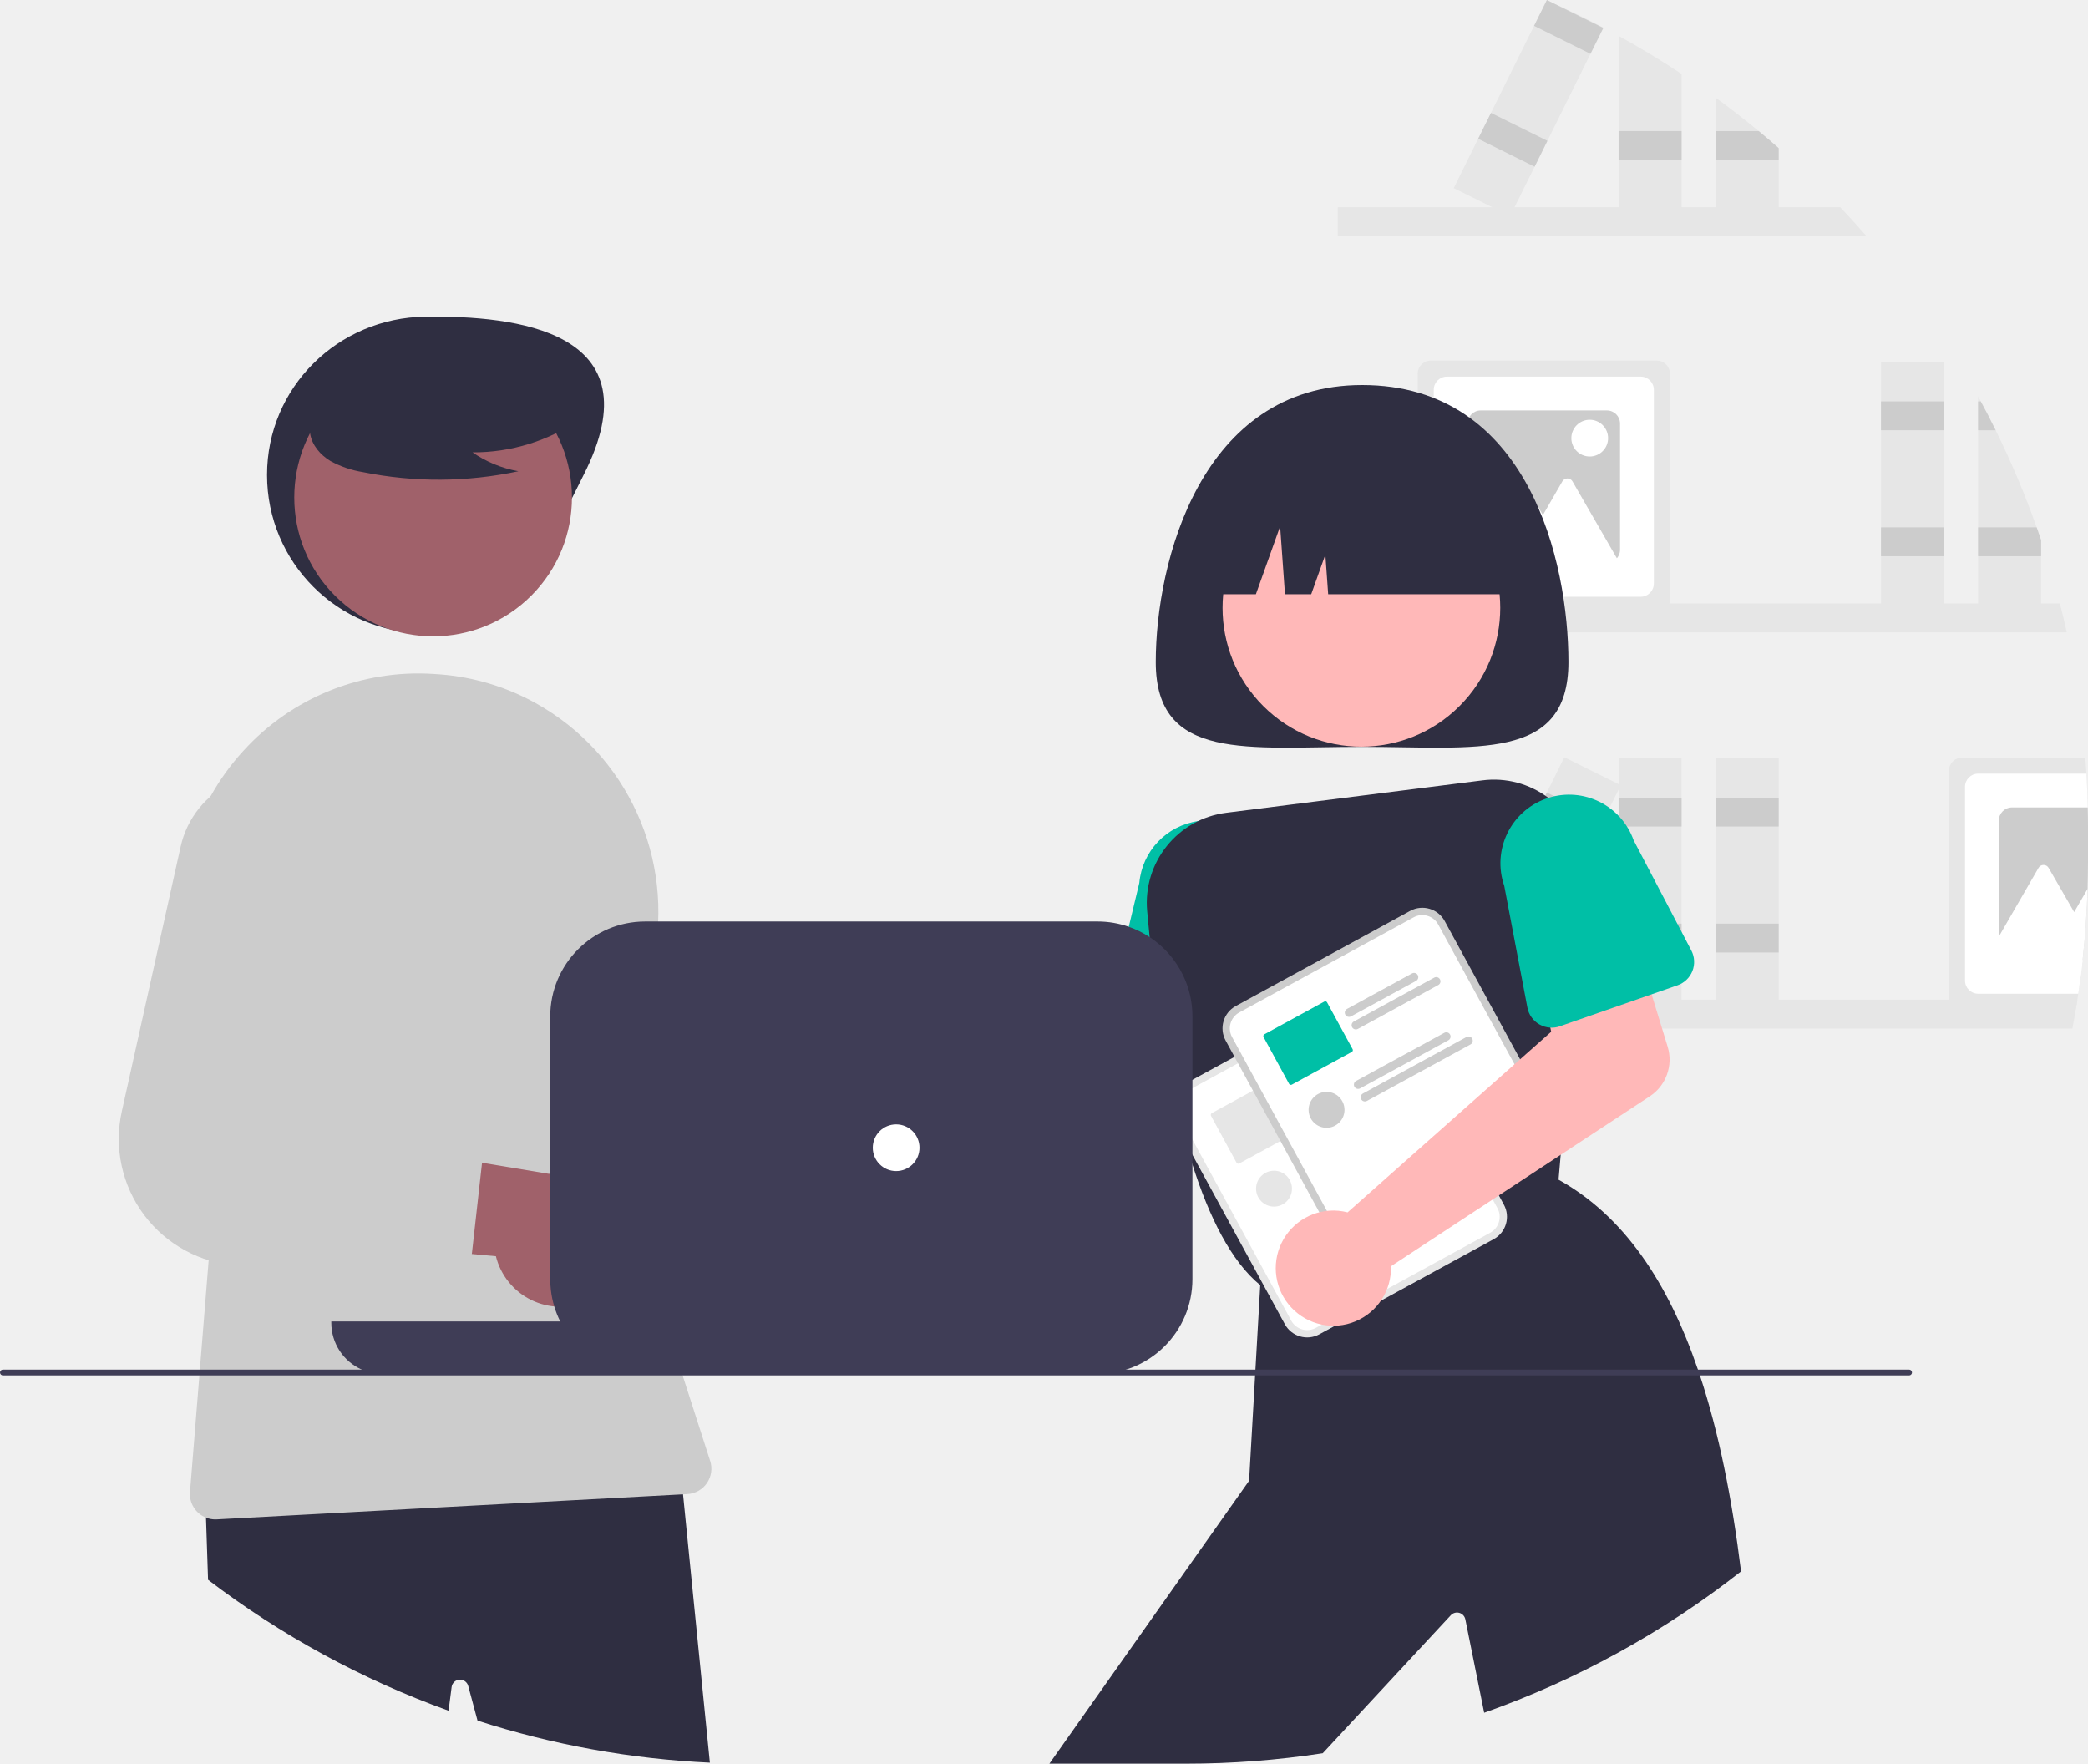
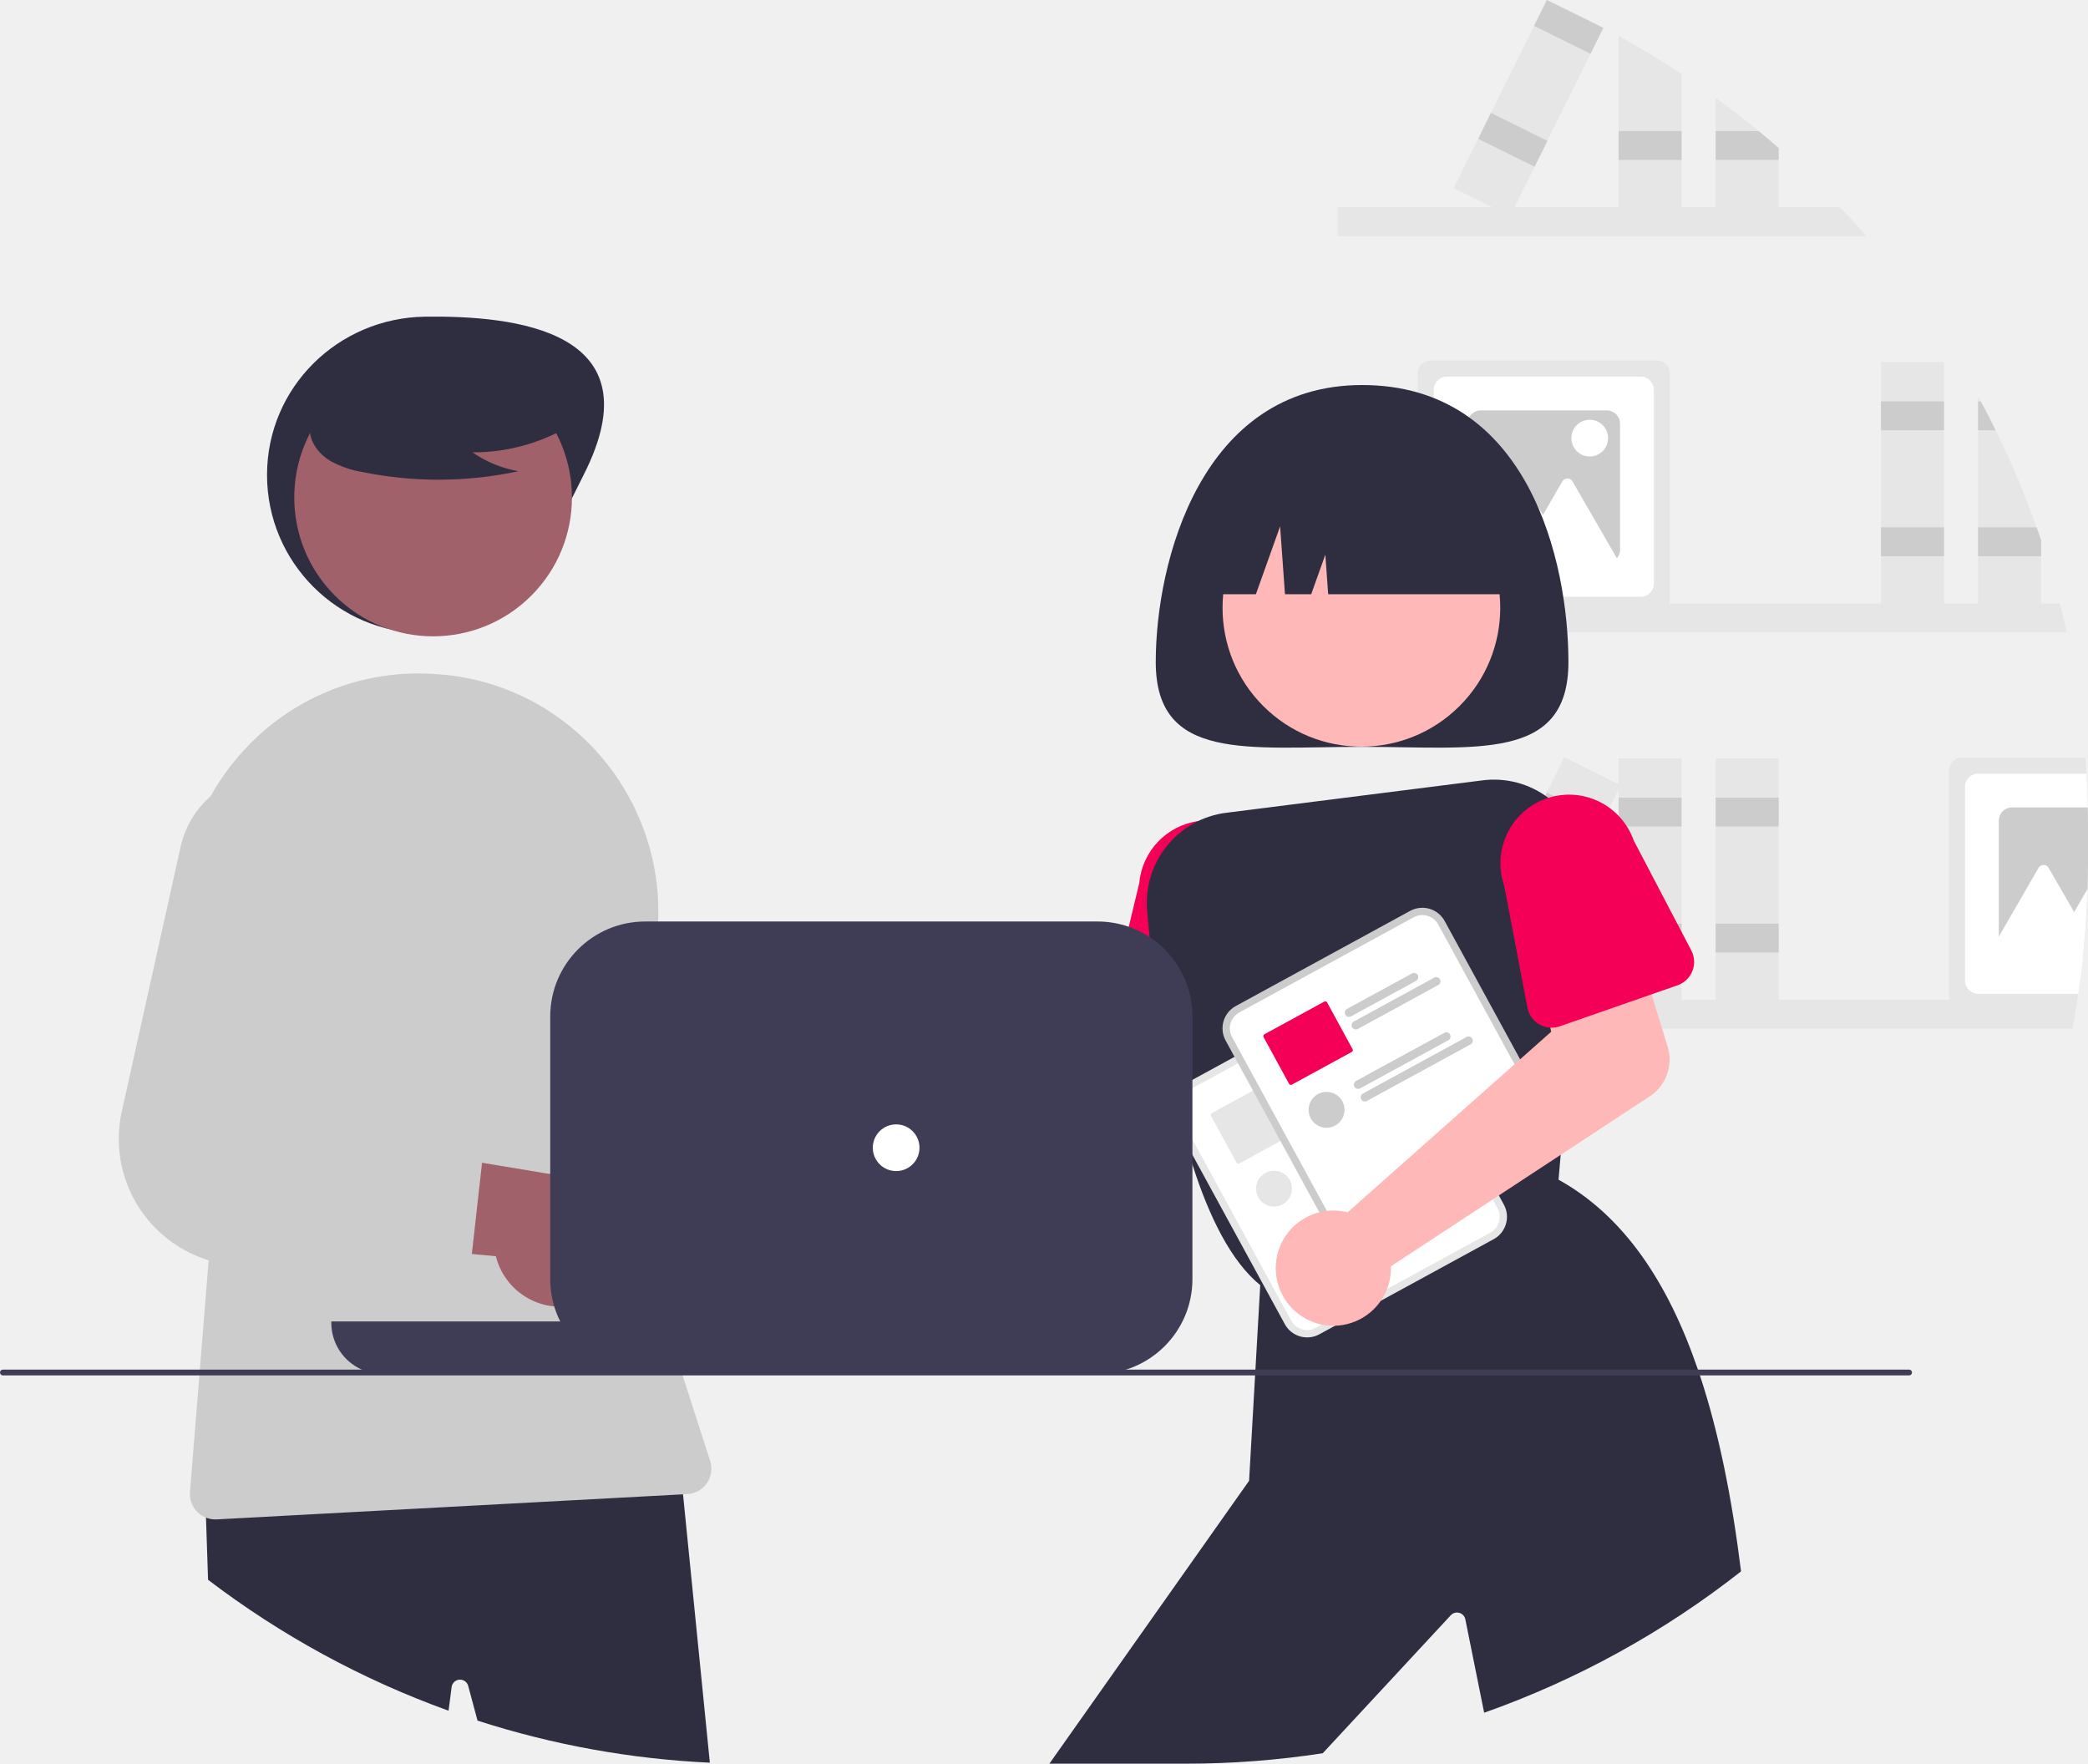
<svg xmlns="http://www.w3.org/2000/svg" id="a3fb4343-95d2-4a83-b68f-ed4eefcf6705" data-name="Layer 1" width="715.296" height="604.17" viewBox="0 0 715.296 604.17">
  <path d="M948.018,354.635q1.26,4.92,2.36,9.89H700.648v-9.89Z" transform="translate(-242.3521 -147.915)" fill="#e6e6e6" />
  <path d="M940.058,328.565a305.612,305.612,0,0,0-14.04-33.26q-2.46-4.995-5.11-9.89c-.29-.56-.6-1.12-.91-1.68v73.6h21.58v-24.39Z" transform="translate(-242.3521 -147.915)" fill="#e6e6e6" />
  <path d="M926.018,295.305h-6.02V285.415h.91Q923.563,290.305,926.018,295.305Z" transform="translate(-242.3521 -147.915)" fill="#ccc" />
  <polygon points="697.706 180.65 677.646 180.65 677.646 190.54 699.226 190.54 699.226 185.03 697.706 180.65" fill="#ccc" />
  <rect x="644.385" y="124.017" width="21.576" height="85.404" fill="#e6e6e6" />
  <rect x="644.385" y="137.502" width="21.576" height="9.889" fill="#ccc" />
  <rect x="644.385" y="180.653" width="21.576" height="9.889" fill="#ccc" />
  <path d="M809.918,271.435h-77.4a4.507,4.507,0,0,0-4.5,4.5v77.4a4.656,4.656,0,0,0,.19,1.3,4.51,4.51,0,0,0,4.31,3.2H809.918a4.509,4.509,0,0,0,4.31-3.2,4.638,4.638,0,0,0,.19-1.3v-77.4A4.507,4.507,0,0,0,809.918,271.435Z" transform="translate(-242.3521 -147.915)" fill="#e6e6e6" />
  <path d="M804.418,276.935h-66.4a4.507,4.507,0,0,0-4.5,4.5v66.4a4.507,4.507,0,0,0,4.5,4.5H804.418a4.507,4.507,0,0,0,4.5-4.5v-66.4A4.507,4.507,0,0,0,804.418,276.935Z" transform="translate(-242.3521 -147.915)" fill="#fff" />
  <path d="M792.838,288.515H749.598a4.507,4.507,0,0,0-4.5,4.5v43.24a4.507,4.507,0,0,0,4.5,4.5h43.24a4.523,4.523,0,0,0,4.5-4.5v-43.24A4.507,4.507,0,0,0,792.838,288.515Z" transform="translate(-242.3521 -147.915)" fill="#ccc" />
  <path d="M790.172,328.628l-9.133-15.819a2,2,0,0,0-3.464,0l-6.669,11.551-8.746-15.147a2,2,0,0,0-3.464 0l-9.133,15.819-10.865,18.819H759.653l-2.076,3.596h43.461Z" transform="translate(-242.3521 -147.915)" fill="#fff" />
  <circle cx="544.597" cy="150.088" r="6.293" fill="#fff" />
  <path d="M957.568,424.515q-.105-5.82-.46-11.58c-.1-1.84-.22-3.67-.37-5.5H914.518a4.507,4.507,0,0,0-4.5,4.5v77.4a4.09,4.09,0,0,0,.13,1.05,4.504,4.504,0,0,0,4.37,3.45H953.438c.2-1.14.39-2.3.56-3.45.11-.68.22-1.37.32-2.05.24-1.63.47-3.26.68-4.89q.45-3.33.81-6.69,1.32-12.045,1.7-24.35v-.01q.135-4.635.14-9.31v-12C957.648,428.885,957.628,426.695,957.568,424.515Z" transform="translate(-242.3521 -147.915)" fill="#e6e6e6" />
  <path d="M957.568,424.515q-.105-5.82-.46-11.58H920.018a4.507,4.507,0,0,0-4.5,4.5v66.4a4.507,4.507,0,0,0,4.5,4.5h34.3c.24-1.63.47-3.26.68-4.89q.45-3.33.81-6.69,1.32-12.045,1.7-24.35v-.01q.135-4.635.14-9.31v-12C957.648,428.885,957.628,426.695,957.568,424.515Z" transform="translate(-242.3521 -147.915)" fill="#fff" />
  <path d="M957.568,424.515H931.598a4.507,4.507,0,0,0-4.5,4.5v43.24a4.507,4.507,0,0,0,4.5,4.5h24.21q1.32-12.045,1.7-24.35v-.01q.135-4.635.14-9.31v-12C957.648,428.885,957.628,426.695,957.568,424.515Z" transform="translate(-242.3521 -147.915)" fill="#ccc" />
  <path d="M957.508,452.405q-.375,12.3-1.7,24.35-.36,3.36-.81,6.69H939.578l2.08-3.59h-20.96l6.4-11.09,4.46-7.73,9.14-15.82a1.991,1.991,0,0,1,3.46,0l8.75,15.15Z" transform="translate(-242.3521 -147.915)" fill="#fff" />
  <path d="M881.738,228.785H700.648v-9.89H872.758Q877.348,223.74,881.738,228.785Z" transform="translate(-242.3521 -147.915)" fill="#e6e6e6" />
  <path d="M796.838,160.195q11.07,6.09,21.58,13.05v48.34H796.838Z" transform="translate(-242.3521 -147.915)" fill="#e6e6e6" />
  <rect x="554.486" y="44.906" width="21.576" height="9.889" fill="#ccc" />
  <path d="M851.678,198.645v22.94H830.098v-40.21q7.545,5.505,14.75,11.45Q848.298,195.675,851.678,198.645Z" transform="translate(-242.3521 -147.915)" fill="#e6e6e6" />
  <path d="M851.678,198.645v4.06H830.098v-9.88h14.75Q848.298,195.675,851.678,198.645Z" transform="translate(-242.3521 -147.915)" fill="#ccc" />
  <path d="M774.808,149.175q8.565,3.855,16.84,8.22l-4.44,8.96-14.75,29.81-4.39,8.86-6.87,13.87-1.51,3.05-6.15-3.05-13.18-6.53,8.37-16.92h.01l4.38-8.86,14.76-29.81,4.34-8.76.05-.1Z" transform="translate(-242.3521 -147.915)" fill="#e6e6e6" />
  <polygon points="549.246 9.57 544.856 18.44 525.526 8.86 529.866 0.1 529.916 0 532.456 1.26 549.246 9.57" fill="#ccc" />
  <rect x="755.648" y="185.017" width="9.889" height="21.576" transform="translate(5.29589 642.6412) rotate(-63.6604)" fill="#ccc" />
  <path d="M953.998,490.385c-.17,1.15-.36,2.31-.56,3.45-.35,2.16-.73,4.3-1.14,6.44H700.648v-9.89Z" transform="translate(-242.3521 -147.915)" fill="#e6e6e6" />
  <rect x="554.486" y="259.765" width="21.576" height="85.404" fill="#e6e6e6" />
  <rect x="554.486" y="273.249" width="21.576" height="9.889" fill="#ccc" />
  <rect x="554.486" y="316.401" width="21.576" height="9.889" fill="#ccc" />
  <rect x="587.748" y="259.765" width="21.576" height="85.404" fill="#e6e6e6" />
  <rect x="587.748" y="273.249" width="21.576" height="9.889" fill="#ccc" />
  <rect x="587.748" y="316.401" width="21.576" height="9.889" fill="#ccc" />
  <rect x="726.267" y="439.594" width="85.404" height="21.576" transform="translate(-218.1905 791.7711) rotate(-63.6604)" fill="#e6e6e6" />
  <rect x="774.794" y="417.841" width="9.889" height="21.576" transform="translate(-192.7049 789.3214) rotate(-63.6604)" fill="#ccc" />
  <rect x="755.648" y="456.513" width="9.889" height="21.576" transform="translate(-238.0126 793.6765) rotate(-63.6604)" fill="#ccc" />
  <path d="M535.15,528.497a19.791,19.791,0,0,1,2.57,1.762L626.749,502.553l5.02-22.088,34.325,3.22-5.087,39.966a15.041,15.041,0,0,1-12.568,12.956L543.666,553.195a19.736,19.736,0,1,1-8.516-24.699Z" transform="translate(-242.3521 -147.915)" fill="#ffb8b8" />
-   <path d="M681.958,496.935l-.59-10.08v-.01l-.16-2.76-1.74-29.68a23.473,23.473,0,0,0-21.33-25.35,23.15,23.15,0,0,0-5.34.14,23.543,23.543,0,0,0-20.15,21.18l-3.61,15.02-6.31,26.27a8.418,8.418,0,0,0,4.34,9.48,8.275,8.275,0,0,0,3.13.92l10.52.94,10.13.9,11.69,1.04.84.07,2.16.2,7.23.64h.02a8.563,8.563,0,0,0,6.62-2.36,8.581,8.581,0,0,0,1.59-2.12,8.245,8.245,0,0,0,.96-4.44Z" transform="translate(-242.3521 -147.915)" fill="#00bfa6" />
+   <path d="M681.958,496.935l-.59-10.08v-.01l-.16-2.76-1.74-29.68a23.473,23.473,0,0,0-21.33-25.35,23.15,23.15,0,0,0-5.34.14,23.543,23.543,0,0,0-20.15,21.18l-3.61,15.02-6.31,26.27a8.418,8.418,0,0,0,4.34,9.48,8.275,8.275,0,0,0,3.13.92l10.52.94,10.13.9,11.69,1.04.84.07,2.16.2,7.23.64h.02a8.563,8.563,0,0,0,6.62-2.36,8.581,8.581,0,0,0,1.59-2.12,8.245,8.245,0,0,0,.96-4.44Z" transform="translate(-242.3521 -147.915)" fill="#f50057" />
  <path d="M779.654,374.708c0,34.225-31.647,29.049-70.685,29.049s-70.685,5.177-70.685-29.049,15.459-94.892,70.685-94.892C766.098,279.815,779.654,340.482,779.654,374.708Z" transform="translate(-242.3521 -147.915)" fill="#2f2e41" />
  <circle cx="708.732" cy="356.135" r="47.564" transform="translate(-286.5944 457.5439) rotate(-45)" fill="#ffb8b8" />
  <path d="M775.688,423.695a29.37,29.37,0,0,0-2.91-2.46,30.92,30.92,0,0,0-22.63-5.99l-87.65,11.09a31.119,31.119,0,0,0-27.15,33.78c.25,2.8.53,5.75.84,8.82.4,3.85.85,7.89,1.37,12.07.86,7.03,1.91,14.45,3.16,22,1.09,6.5,2.33,13.09,3.75,19.6q.615,2.82,1.28,5.62a.036.036,0,0,0,.01.03c.05.23.1.46.16.68a.074.074,0,0,0,.01.05q.93,3.9,1.95,7.71c.26.94.51,1.87.77,2.79.7,2.5,1.44,4.95,2.2,7.36,5.71,17.93,13.26,33.2,23.23,41.32.13.12.26.22.4.33l.4.31.58-.18,2.46-.73,2.1-.64,27.36-8.23,6.81-2.05,21.88-6.59h.01l20.01-6.02,2.44-.74,17.19-5.17.55-6.42.74-8.52.44-5.12,3.48-40.38,2.03-23.56,2.2-25.58A31.077,31.077,0,0,0,775.688,423.695Z" transform="translate(-242.3521 -147.915)" fill="#2f2e41" />
  <path d="M824.698,619.085c-.23-.67-.45-1.34-.68-2-10.28-30-25.44-52.69-47.75-65.05-.01,0-.01-.01-.02-.01l-.38-.21-19.44,6.73-2.4.83-2.5.87-.03.01-18.2,6.3-.03.01-14.28,4.94H718.978l-13.21,4.57h-.01l-3.07,1.07-23.09,7.99-2.68.93-2.4.83-.37.13-.07,1.14-1.65,28.92-.11,2-2.06,36.09-68.41,96.91h46.8a308.163,308.163,0,0,0,46.84-3.57l43.91-47.32a2.908,2.908,0,0,1,4.94,1.44l6.45,32a309.23,309.23,0,0,0,88-48.42C835.708,661.365,831.208,638.715,824.698,619.085Z" transform="translate(-242.3521 -147.915)" fill="#2f2e41" />
  <path d="M653.776,351.469v0H672.589l8.299-23.239,1.66,23.239h8.992l4.841-13.556.968,13.556h66.812v0a50.351,50.351,0,0,0-50.351-50.351h-9.683A50.351,50.351,0,0,0,653.776,351.469Z" transform="translate(-242.3521 -147.915)" fill="#2f2e41" />
  <path d="M538.061,603.472a22.788,22.788,0,0,1-31.059-16.009l-80.466-9.113,26.973-32.3,72.276,13.606a22.911,22.911,0,0,1,12.276,43.816Z" transform="translate(-242.3521 -147.915)" fill="#a0616a" />
  <path d="M494.678,543.685l-34.01-6.08-2.47-.44a14.213,14.213,0,0,1-11.11-18.09l16.7-55.49.5-1.65a32.468,32.468,0,0,0-15.23-37.51,32.277,32.277,0,0,0-47.02,20.54l-21.3,86.93-.79,3.22a43.439,43.439,0,0,0,38.17,53.6c.07.01.13.01.2.02l12.75,1.13,16.54,1.47,20.8,1.85,19.41,1.73a10.174,10.174,0,0,0,10.94-8.38c.03-.14.05-.28.07-.42l4.12-30.76.04-.28A10.17,10.17,0,0,0,494.678,543.685Z" transform="translate(-242.3521 -147.915)" fill="#ccc" />
  <path d="M442.28,310.617c-13.577,26.693-24.277,54.224-54.224,54.224a54.224,54.224,0,0,1-54.224-54.224c0-29.947,24.279-53.849,54.224-54.224C418.491,256.011,467.55,260.933,442.28,310.617Z" transform="translate(-242.3521 -147.915)" fill="#2f2e41" />
  <path d="M476.338,659.815l-1.23-12.28-.92.05L312.498,655.375l.42,12.43.71,21.29a308.81,308.81,0,0,0,82.39,44.85l1.05-8.14a2.904,2.904,0,0,1,5.68-.36l3.19,11.89a305.319,305.319,0,0,0,79.59,14.41Z" transform="translate(-242.3521 -147.915)" fill="#2f2e41" />
  <circle cx="390.724" cy="318.332" r="47.564" transform="translate(-353.0066 221.6062) rotate(-45)" fill="#a0616a" />
  <path d="M485.628,648.365l-9.43-29.28-.16-.5-.48-1.5-2.69-8.34c-.87-2.71-1.7-5.43-2.47-8.16q-1.065-3.69-1.99-7.4-1.32-5.16-2.4-10.36a256.725,256.725,0,0,1-4.87-35.33q-.33-4.935-.47-9.89a255.64,255.64,0,0,1,5.43-60.31,81.786,81.786,0,0,0-40.34-88.57,80.416,80.416,0,0,0-32.64-9.79c-.79-.06-1.58-.11-2.38-.16a80.962,80.962,0,0,0-64.94,26.26,82.574,82.574,0,0,0-11.32,15.68,81.446,81.446,0,0,0-9.32,51.69l11.24,75.47-2.56,31.77-3.02,37.44-.16,2-3.22,39.92a8.694,8.694,0,0,0,5.48,8.8,8.51,8.51,0,0,0,3.2.61c.16,0,.31,0,.47-.01l159.75-8.59,1.46-.08a8.704,8.704,0,0,0,7.83-11.37Z" transform="translate(-242.3521 -147.915)" fill="#ccc" />
  <path d="M441.197,291.452a64.691,64.691,0,0,1-36.971,11.426,39.643,39.643,0,0,0,15.713,6.464,130.445,130.445,0,0,1-53.283.299,34.485,34.485,0,0,1-11.154-3.831c-3.378-2.05-6.204-5.316-6.885-9.208-1.169-6.678,4.035-12.746,9.443-16.835a69.653,69.653,0,0,1,58.532-11.696c6.538,1.69,13.088,4.546,17.335,9.796s5.505,13.346,1.459,18.753Z" transform="translate(-242.3521 -147.915)" fill="#2f2e41" />
  <path d="M443.629,593.578a22.788,22.788,0,0,1-31.399-15.332l-80.644-7.369,26.267-32.877,72.554,12.038a22.911,22.911,0,0,1,13.222,43.54Z" transform="translate(-242.3521 -147.915)" fill="#a0616a" />
  <path d="M398.968,534.745l-18.23-2.85-18.39-2.88a14.211,14.211,0,0,1-11.5-17.84l15.96-57.5a32.469,32.469,0,0,0-16.04-37.17,31.983,31.983,0,0,0-28.61-.75,32.078,32.078,0,0,0-17.95,22.29l-20.13,90.61a43.464,43.464,0,0,0,39.51,52.78l69.63,4.67A10.185,10.185,0,0,0,403.978,577.495c.03-.14.04-.28.06-.42l3.45-30.84.03-.28A10.179,10.179,0,0,0,398.968,534.745Z" transform="translate(-242.3521 -147.915)" fill="#ccc" />
  <path d="M707.445,486.945l-4.173,2.277L651.861,517.273l-4.173,2.277a8.715,8.715,0,0,0-3.472,11.812l38.285,70.168a8.715,8.715,0,0,0,11.812,3.472l.011-.006,59.736-32.593.011-.006a8.715,8.715,0,0,0,3.472-11.812L719.257,490.417A8.715,8.715,0,0,0,707.445,486.945Z" transform="translate(-242.3521 -147.915)" fill="#e6e6e6" />
  <path d="M708.646,489.144l-4.943,2.697L653.83,519.053l-4.942,2.697a6.206,6.206,0,0,0-2.473,8.411l38.285,70.168a6.206,6.206,0,0,0,8.411,2.473l.011-.006,59.736-32.593.011-.006a6.206,6.206,0,0,0,2.473-8.411l-38.285-70.168A6.206,6.206,0,0,0,708.646,489.144Z" transform="translate(-242.3521 -147.915)" fill="#fff" />
  <path d="M710.048,508.955a1.459,1.459,0,0,0-1.97-.58l-1.99,1.09-20.29,11.07a1.452,1.452,0,0,0,1.39,2.55l22.28-12.16A1.46,1.46,0,0,0,710.048,508.955Z" transform="translate(-242.3521 -147.915)" fill="#e6e6e6" />
  <path d="M717.638,510.385a1.435,1.435,0,0,0-1.96-.57l-27.53,15.02a1.448,1.448,0,1,0,1.39,2.54l1.28-.7,8.01-4.37h.01l18.22-9.95A1.439,1.439,0,0,0,717.638,510.385Z" transform="translate(-242.3521 -147.915)" fill="#e6e6e6" />
  <path d="M687.718,534.325l-8.74-16.03a.702.702,0,0,0-.95-.27l-4.24,2.31-2.2,1.2-11.81,6.44-2.29,1.25a.702.702,0,0,0-.27.95l.56,1.03,8.18,15a.693.693,0,0,0,.94.27l14.1-7.69,2.2-1.2,4.24-2.31A.697.697,0,0,0,687.718,534.325Z" transform="translate(-242.3521 -147.915)" fill="#e6e6e6" />
  <path d="M721.098,529.295a1.447,1.447,0,0,0-1.96-.58L688.918,545.205a1.45,1.45,0,0,0-.73,1.53,1.211,1.211,0,0,0,.15.44,1.473,1.473,0,0,0,.29.37l.01.01a1.462,1.462,0,0,0,1.67.2l30.22-16.49A1.447,1.447,0,0,0,721.098,529.295Z" transform="translate(-242.3521 -147.915)" fill="#e6e6e6" />
  <path d="M728.698,530.725a1.45,1.45,0,0,0-1.97-.57l-35.47,19.35a1.415,1.415,0,0,0-.73,1.51v.01a1.21,1.21,0,0,0,.15.44,1.399,1.399,0,0,0,.3.38,1.43,1.43,0,0,0,1.67.2l35.47-19.35A1.457,1.457,0,0,0,728.698,530.725Z" transform="translate(-242.3521 -147.915)" fill="#e6e6e6" />
  <circle cx="436.444" cy="407.191" r="6.15" fill="#e6e6e6" />
  <path d="M725.445,459.945l-4.173,2.277L669.861,490.273l-4.173,2.277a8.715,8.715,0,0,0-3.472,11.812l38.285,70.168a8.715,8.715,0,0,0,11.812,3.472l.011-.006,59.736-32.593.011-.006a8.715,8.715,0,0,0,3.472-11.812L737.257,463.417A8.715,8.715,0,0,0,725.445,459.945Z" transform="translate(-242.3521 -147.915)" fill="#ccc" />
  <path d="M726.646,462.144l-4.943,2.697L671.83,492.053l-4.942,2.697a6.206,6.206,0,0,0-2.473,8.411l38.285,70.168a6.206,6.206,0,0,0,8.411,2.473l.011-.006,59.736-32.593.011-.006a6.206,6.206,0,0,0,2.473-8.411l-38.285-70.168A6.206,6.206,0,0,0,726.646,462.144Z" transform="translate(-242.3521 -147.915)" fill="#fff" />
  <path d="M728.048,481.955a1.459,1.459,0,0,0-1.97-.58l-10.26,5.6-2.86,1.56-9.16,5a1.452,1.452,0,0,0,1.39,2.55l10.8-5.89,2.26-1.24,9.22-5.03A1.46,1.46,0,0,0,728.048,481.955Z" transform="translate(-242.3521 -147.915)" fill="#ccc" />
  <path d="M735.638,483.385a1.435,1.435,0,0,0-1.96-.57l-14.31,7.81-2.2,1.2-11.02,6.01a1.448,1.448,0,1,0,1.39,2.54l11.02-6.01,2.2-1.2,14.3-7.81A1.439,1.439,0,0,0,735.638,483.385Z" transform="translate(-242.3521 -147.915)" fill="#ccc" />
-   <path d="M705.718,507.325l-6.97-12.78-1.2-2.2-.57-1.05a.702.702,0,0,0-.95-.27l-14.15,7.72-6.39,3.48a.702.702,0,0,0-.27.95l.57,1.04.62,1.15.58,1.05v.01l6.97,12.78a.693.693,0,0,0,.94.27l20.54-11.2A.697.697,0,0,0,705.718,507.325Z" transform="translate(-242.3521 -147.915)" fill="#00bfa6" />
+   <path d="M705.718,507.325l-6.97-12.78-1.2-2.2-.57-1.05a.702.702,0,0,0-.95-.27l-14.15,7.72-6.39,3.48a.702.702,0,0,0-.27.95l.57,1.04.62,1.15.58,1.05v.01l6.97,12.78a.693.693,0,0,0,.94.27l20.54-11.2A.697.697,0,0,0,705.718,507.325Z" transform="translate(-242.3521 -147.915)" fill="#f50057" />
  <path d="M739.098,502.295a1.447,1.447,0,0,0-1.96-.58l-9.03,4.93-2.2,1.2-8.72,4.75-10.27,5.61a1.452,1.452,0,0,0,1.39,2.55l18.99-10.36,2.2-1.2,9.03-4.93A1.447,1.447,0,0,0,739.098,502.295Z" transform="translate(-242.3521 -147.915)" fill="#ccc" />
  <path d="M746.698,503.725a1.45,1.45,0,0,0-1.97-.57l-14.27,7.79-2.2,1.2-19,10.36a1.448,1.448,0,1,0,1.39,2.54l18.99-10.36,2.2-1.2,14.28-7.79A1.457,1.457,0,0,0,746.698,503.725Z" transform="translate(-242.3521 -147.915)" fill="#ccc" />
  <circle cx="454.444" cy="380.191" r="6.15" fill="#ccc" />
  <path d="M700.928,562.683a19.791,19.791,0,0,1,3.068.549l69.75-61.876-4.51-22.198,32.611-11.185,11.804,38.521a15.041,15.041,0,0,1-6.126,16.98l-88.674,58.219a19.736,19.736,0,1,1-17.922-19.009Z" transform="translate(-242.3521 -147.915)" fill="#ffb8b8" />
-   <path d="M821.758,473.515,801.998,435.775a23.477,23.477,0,0,0-29.22-14.54c-.22.06-.43.13-.65.21a23.527,23.527,0,0,0-14.46,29.93l7.93,41.71a8.446,8.446,0,0,0,4.08,5.74,8.251,8.251,0,0,0,3.78,1.12,8.139,8.139,0,0,0,3.23-.45l4.24-1.48,27.22-9.48,8.9-3.1a8.471,8.471,0,0,0,4.71-11.92Z" transform="translate(-242.3521 -147.915)" fill="#00bfa6" />
+   <path d="M821.758,473.515,801.998,435.775a23.477,23.477,0,0,0-29.22-14.54c-.22.06-.43.13-.65.21a23.527,23.527,0,0,0-14.46,29.93l7.93,41.71a8.446,8.446,0,0,0,4.08,5.74,8.251,8.251,0,0,0,3.78,1.12,8.139,8.139,0,0,0,3.23-.45l4.24-1.48,27.22-9.48,8.9-3.1a8.471,8.471,0,0,0,4.71-11.92Z" transform="translate(-242.3521 -147.915)" fill="#f50057" />
  <path d="M896.352,619.085h-653a1,1,0,0,1,0-2h653a1,1,0,0,1,0,2Z" transform="translate(-242.3521 -147.915)" fill="#3f3d56" />
  <path d="M355.848,600.585v.5a17.515,17.515,0,0,0,10.43,16,17.232,17.232,0,0,0,7.07,1.5h161.5v-18Z" transform="translate(-242.3521 -147.915)" fill="#3f3d56" />
  <path d="M647.608,481.955a32.593,32.593,0,0,0-11.42-13.02,31.973,31.973,0,0,0-7.15-3.54,32.375,32.375,0,0,0-10.69-1.81h-155a32.538,32.538,0,0,0-32.5,32.5v90a31.373,31.373,0,0,0,.22,3.78,32.785,32.785,0,0,0,1.14,5.54,31.94,31.94,0,0,0,2.06,5.18,32.465,32.465,0,0,0,29.08,18h155a32.488,32.488,0,0,0,32.5-32.5v-90A32.222,32.222,0,0,0,647.608,481.955Z" transform="translate(-242.3521 -147.915)" fill="#3f3d56" />
  <circle cx="306.996" cy="393.17" r="8" fill="#fff" />
</svg>
